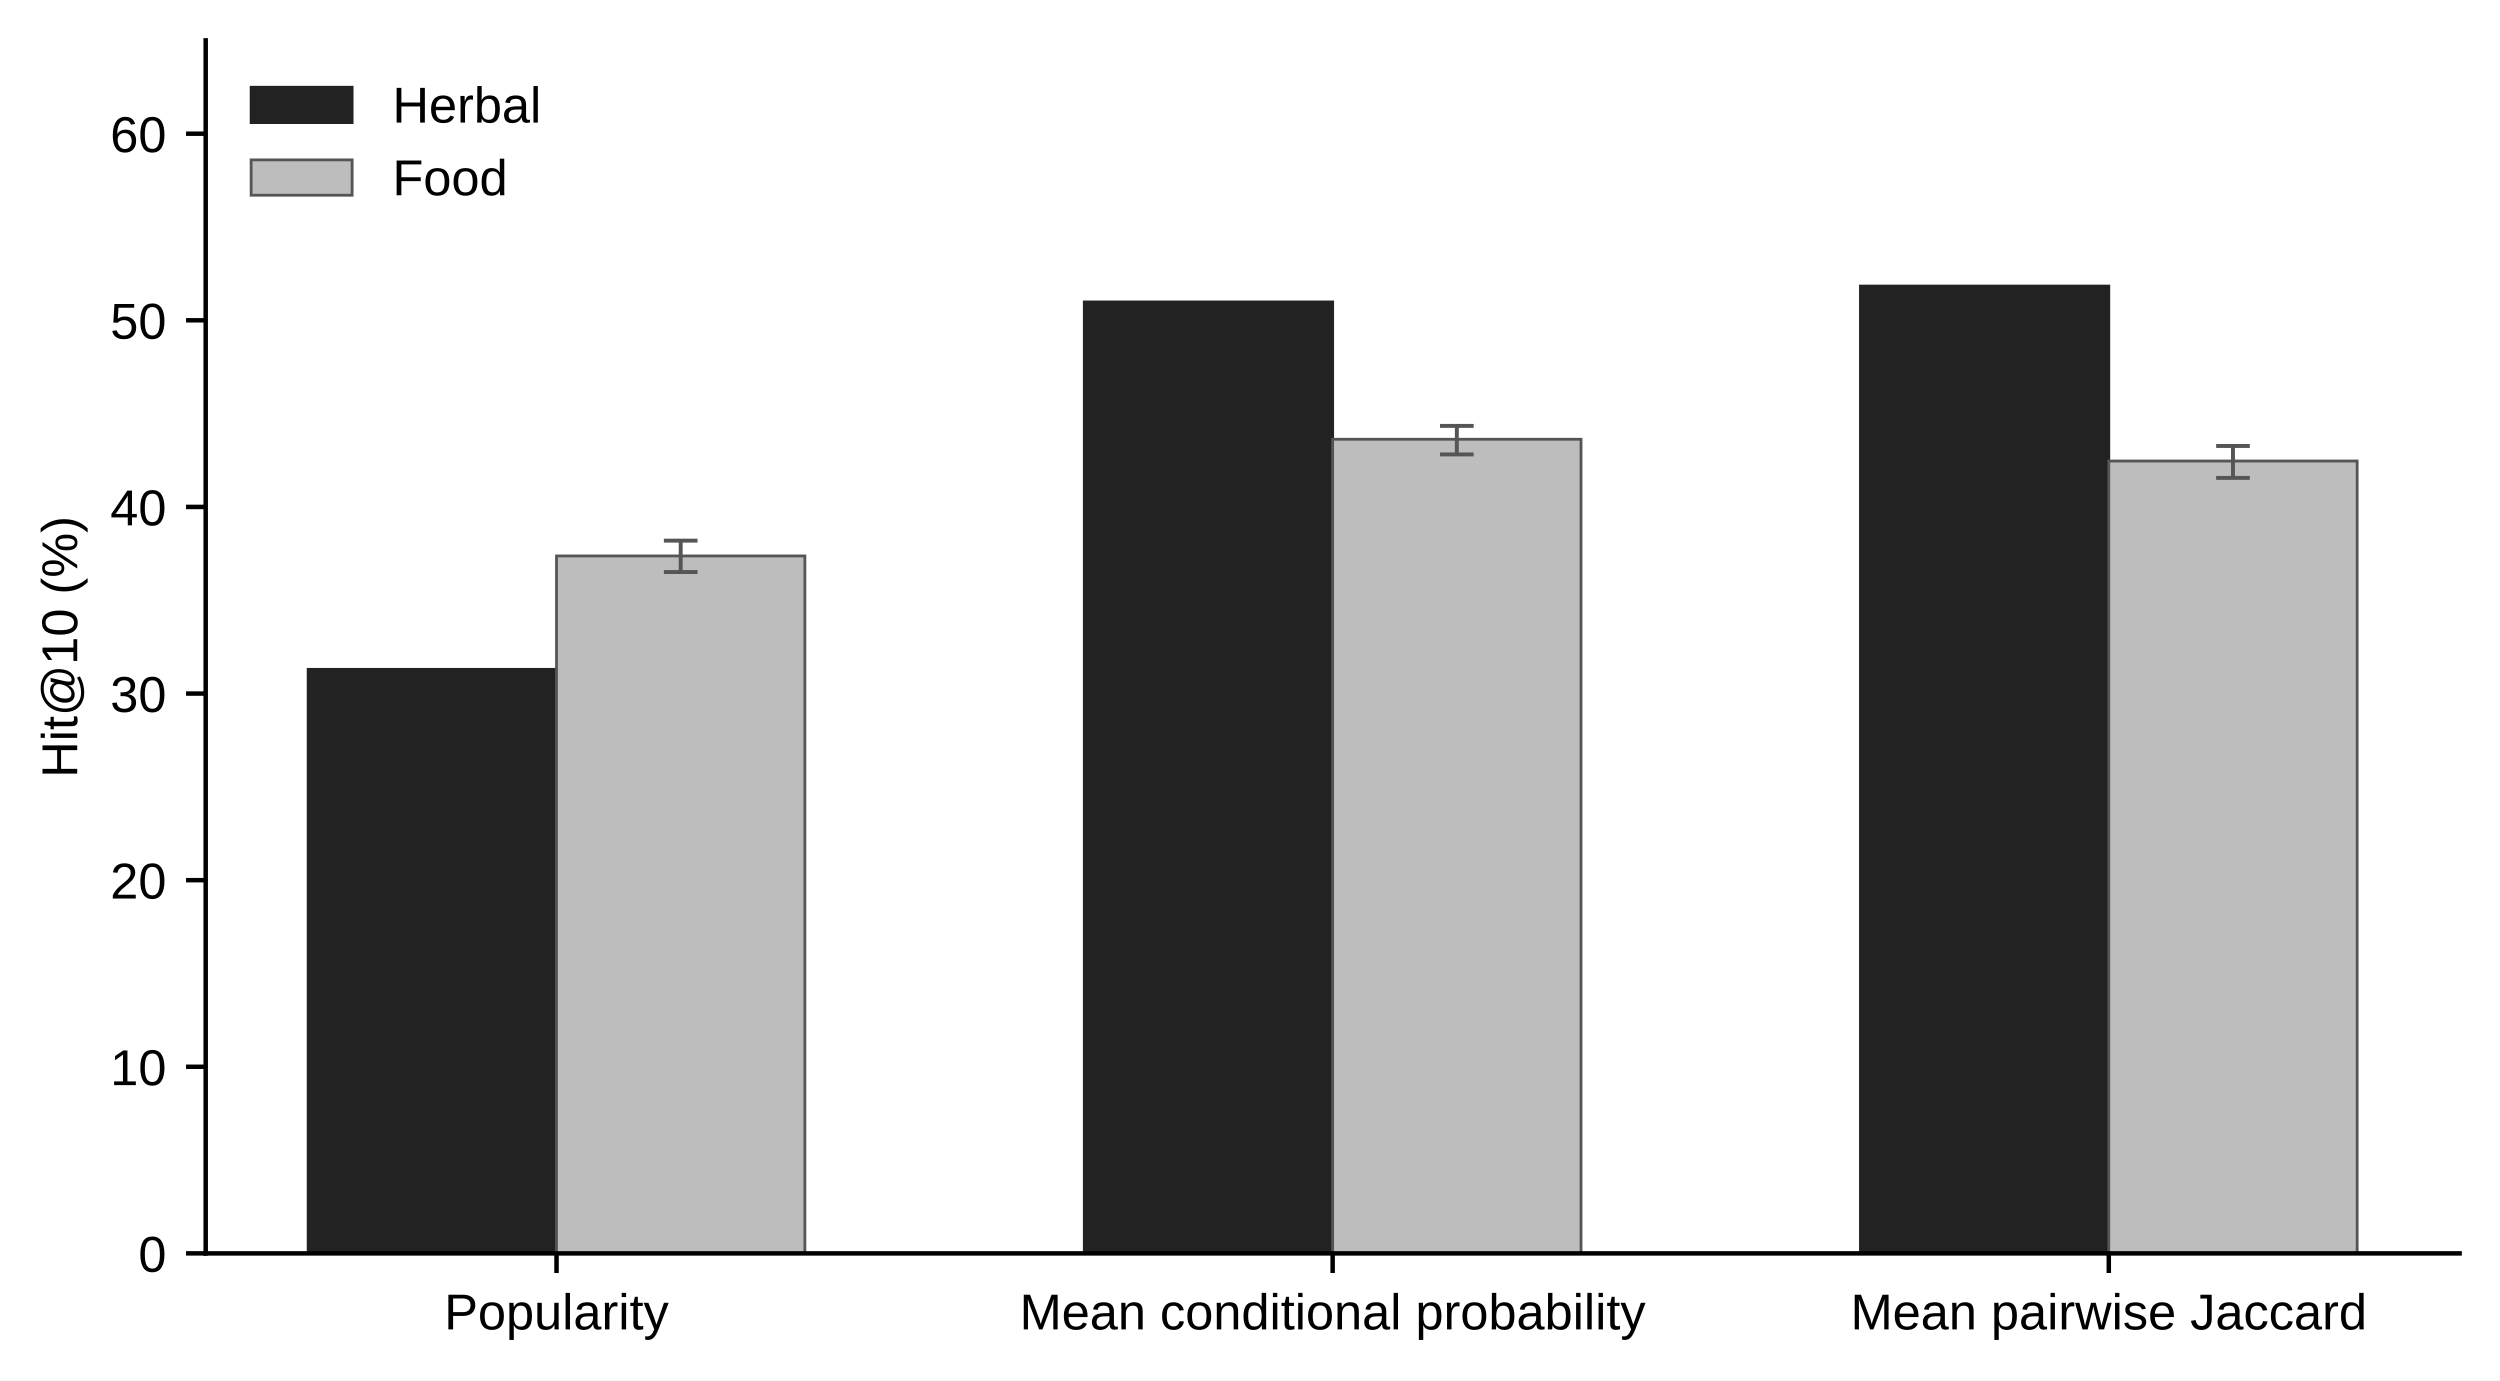
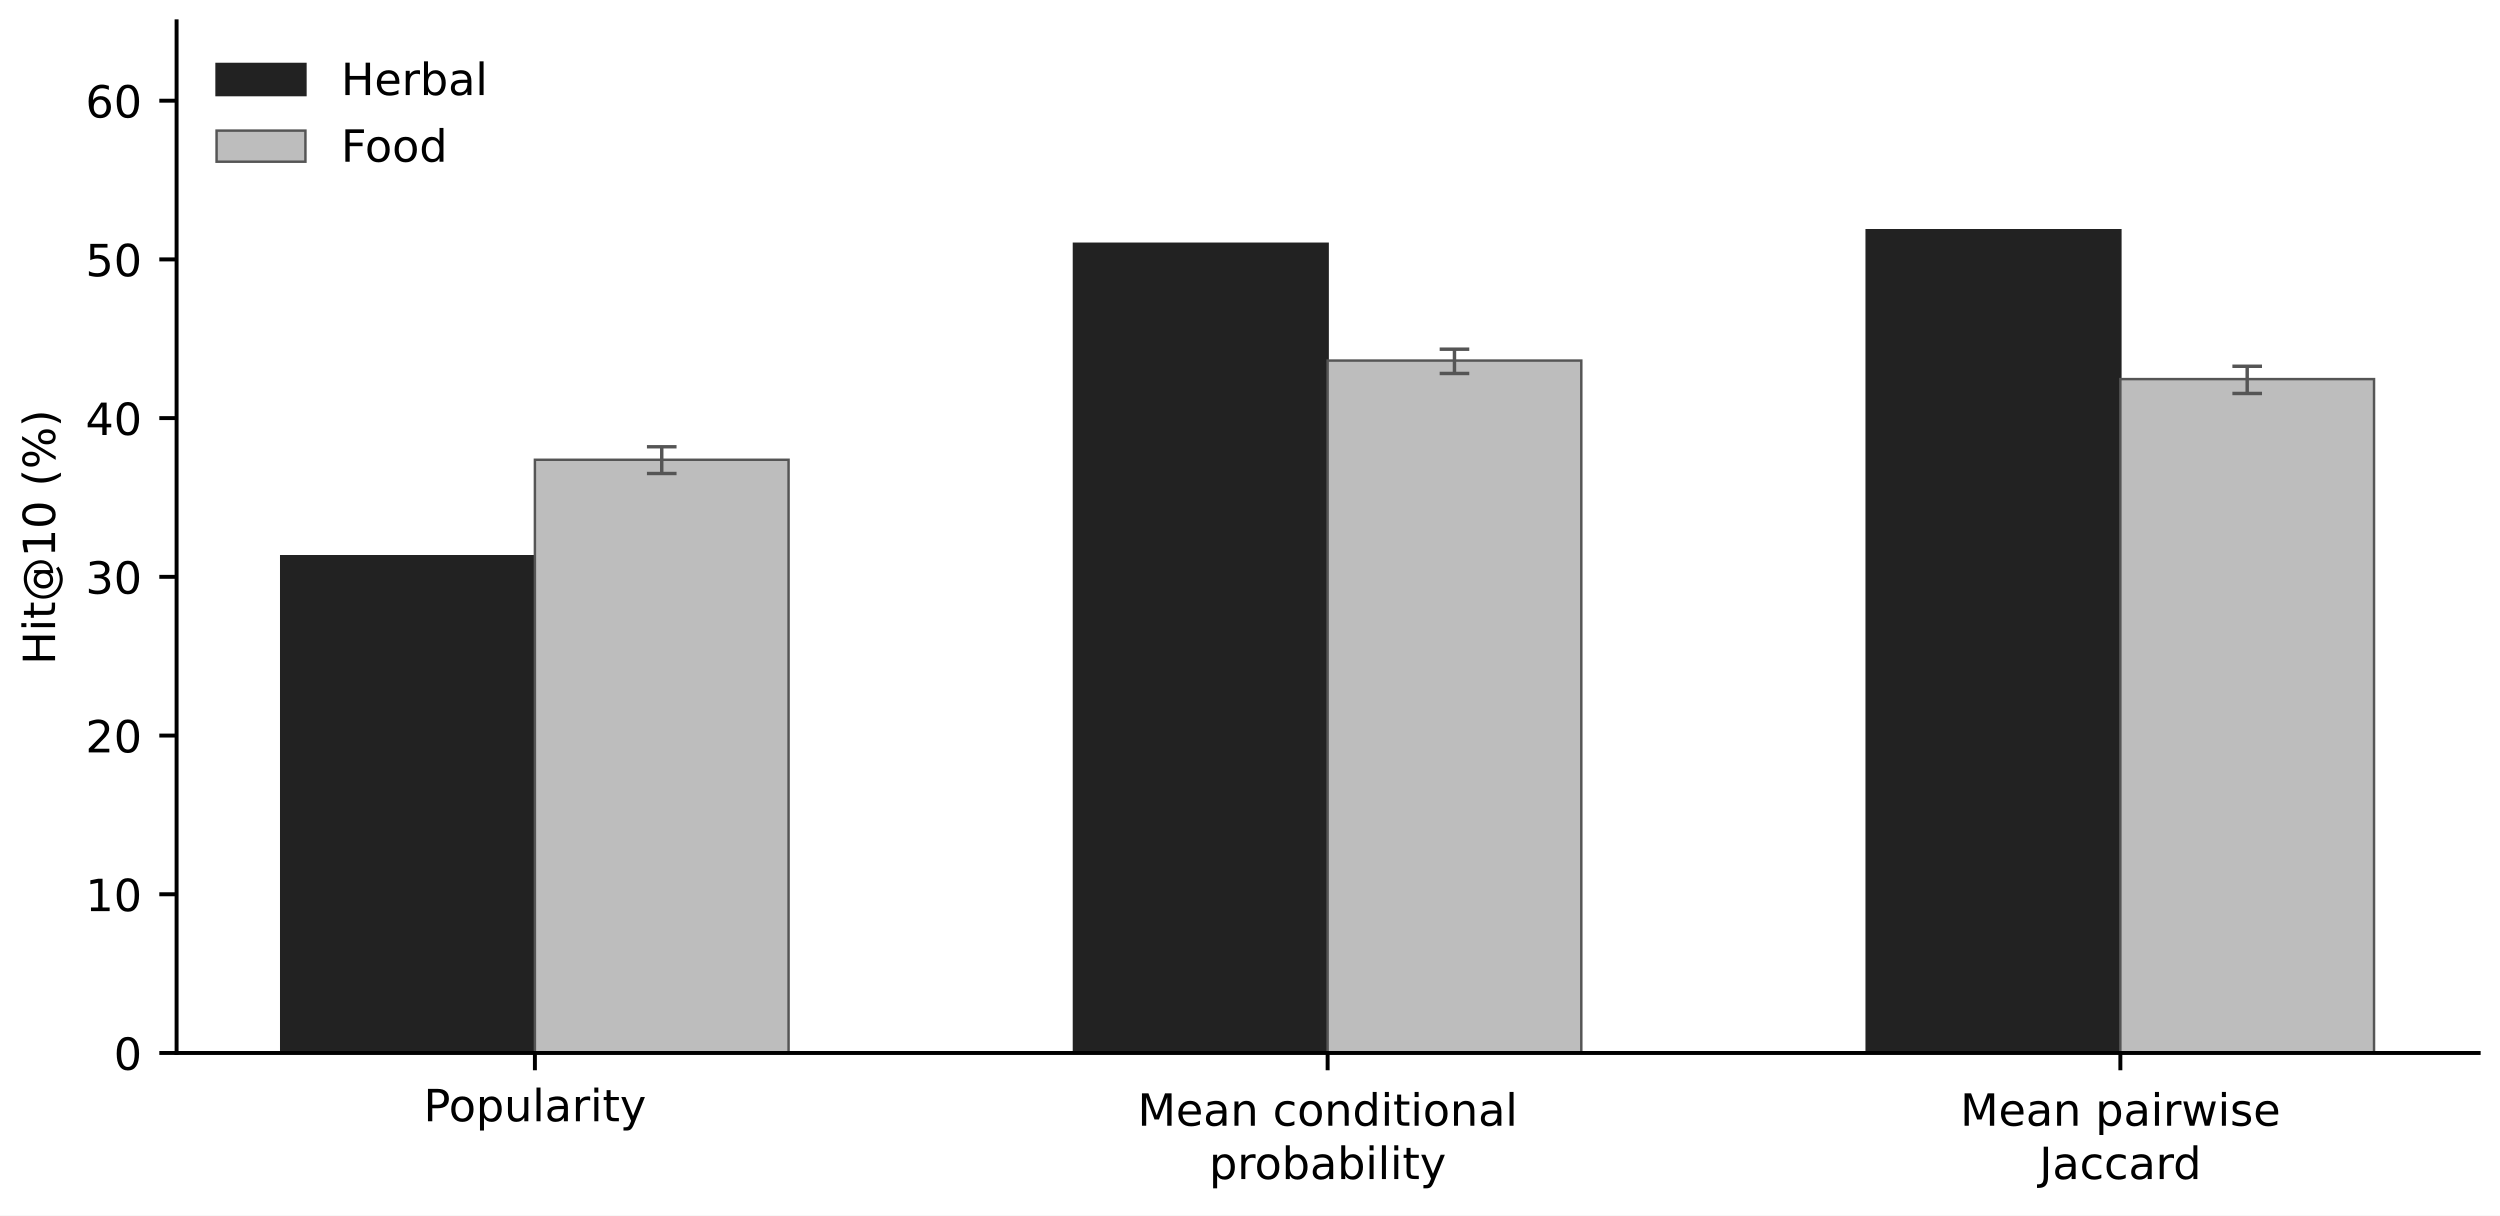
- <svg xmlns="http://www.w3.org/2000/svg" xmlns:xlink="http://www.w3.org/1999/xlink" width="445.625pt" height="246.062pt" viewBox="0 0 445.625 246.062" version="1.1">
+ <svg xmlns="http://www.w3.org/2000/svg" xmlns:xlink="http://www.w3.org/1999/xlink" width="506.451pt" height="246.237pt" viewBox="0 0 506.451 246.237" version="1.1">
  <defs>
    <style type="text/css">*{stroke-linejoin: round; stroke-linecap: butt}</style>
  </defs>
  <g id="figure_1">
    <g id="patch_1">
-       <path d="M 0 246.062 L 445.625 246.062 L 445.625 0 L 0 0 z " style="fill: #ffffff" />
+       <path d="M 0 246.237 L 506.451 246.237 L 506.451 0 L 0 0 z " style="fill: #ffffff" />
    </g>
    <g id="axes_1">
      <g id="patch_2">
-         <path d="M 36.665 223.416 L 438.425 223.416 L 438.425 7.2 L 36.665 7.2 z " style="fill: #ffffff" />
+         <path d="M 35.773 213.312 L 502.131 213.312 L 502.131 4.32 L 35.773 4.32 z " style="fill: #ffffff" />
      </g>
      <g id="patch_3">
-         <path d="M 54.927 223.416 L 99.198 223.416 L 99.198 119.305 L 54.927 119.305 z " clip-path="url(#p680ab09332)" style="fill: #222222; stroke: #222222; stroke-width: 0.5; stroke-linejoin: miter" />
+         <path d="M 56.971 213.312 L 108.361 213.312 L 108.361 112.68 L 56.971 112.68 z " clip-path="url(#pc0a58410a5)" style="fill: #222222; stroke: #222222; stroke-width: 0.5; stroke-linejoin: miter" />
      </g>
      <g id="patch_4">
-         <path d="M 193.274 223.416 L 237.545 223.416 L 237.545 53.825 L 193.274 53.825 z " clip-path="url(#p680ab09332)" style="fill: #222222; stroke: #222222; stroke-width: 0.5; stroke-linejoin: miter" />
+         <path d="M 217.563 213.312 L 268.952 213.312 L 268.952 49.388 L 217.563 49.388 z " clip-path="url(#pc0a58410a5)" style="fill: #222222; stroke: #222222; stroke-width: 0.5; stroke-linejoin: miter" />
      </g>
      <g id="patch_5">
-         <path d="M 331.622 223.416 L 375.893 223.416 L 375.893 50.99 L 331.622 50.99 z " clip-path="url(#p680ab09332)" style="fill: #222222; stroke: #222222; stroke-width: 0.5; stroke-linejoin: miter" />
+         <path d="M 378.154 213.312 L 429.544 213.312 L 429.544 46.647 L 378.154 46.647 z " clip-path="url(#pc0a58410a5)" style="fill: #222222; stroke: #222222; stroke-width: 0.5; stroke-linejoin: miter" />
      </g>
      <g id="patch_6">
-         <path d="M 99.198 223.416 L 143.469 223.416 L 143.469 99.093 L 99.198 99.093 z " clip-path="url(#p680ab09332)" style="fill: #bdbdbd; stroke: #555555; stroke-width: 0.5; stroke-linejoin: miter" />
+         <path d="M 108.361 213.312 L 159.75 213.312 L 159.75 93.143 L 108.361 93.143 z " clip-path="url(#pc0a58410a5)" style="fill: #bdbdbd; stroke: #555555; stroke-width: 0.5; stroke-linejoin: miter" />
      </g>
      <g id="patch_7">
-         <path d="M 237.545 223.416 L 281.817 223.416 L 281.817 78.304 L 237.545 78.304 z " clip-path="url(#p680ab09332)" style="fill: #bdbdbd; stroke: #555555; stroke-width: 0.5; stroke-linejoin: miter" />
+         <path d="M 268.952 213.312 L 320.341 213.312 L 320.341 73.049 L 268.952 73.049 z " clip-path="url(#pc0a58410a5)" style="fill: #bdbdbd; stroke: #555555; stroke-width: 0.5; stroke-linejoin: miter" />
      </g>
      <g id="patch_8">
-         <path d="M 375.893 223.416 L 420.164 223.416 L 420.164 82.179 L 375.893 82.179 z " clip-path="url(#p680ab09332)" style="fill: #bdbdbd; stroke: #555555; stroke-width: 0.5; stroke-linejoin: miter" />
+         <path d="M 429.544 213.312 L 480.933 213.312 L 480.933 76.794 L 429.544 76.794 z " clip-path="url(#pc0a58410a5)" style="fill: #bdbdbd; stroke: #555555; stroke-width: 0.5; stroke-linejoin: miter" />
      </g>
      <g id="matplotlib.axis_1">
        <g id="xtick_1">
          <g id="line2d_1">
            <defs>
              <path id="mbc4b600197" d="M 0 0 L 0 3.5 " style="stroke: #000000; stroke-width: 0.8" />
            </defs>
            <g>
-               <use xlink:href="#mbc4b600197" x="99.198" y="223.416" style="stroke: #000000; stroke-width: 0.8" />
+               <use xlink:href="#mbc4b600197" x="108.361" y="213.312" style="stroke: #000000; stroke-width: 0.8" />
            </g>
          </g>
          <g id="text_1">
-             <text style="font-size: 9px; font-family: 'Arial', 'Helvetica', 'DejaVu Sans', sans-serif; text-anchor: middle" x="99.198" y="236.968" transform="rotate(-0 99.19836 236.9682)">Popularity</text>
+             <text style="font-size: 9px; font-family: 'DejaVu Sans', sans-serif; text-anchor: middle" x="108.361" y="227.151" transform="rotate(-0 108.3606 227.1509)">Popularity</text>
          </g>
        </g>
        <g id="xtick_2">
          <g id="line2d_2">
            <g>
-               <use xlink:href="#mbc4b600197" x="237.545" y="223.416" style="stroke: #000000; stroke-width: 0.8" />
+               <use xlink:href="#mbc4b600197" x="268.952" y="213.312" style="stroke: #000000; stroke-width: 0.8" />
            </g>
          </g>
          <g id="text_2">
-             <text style="font-size: 9px; font-family: 'Arial', 'Helvetica', 'DejaVu Sans', sans-serif; text-anchor: middle" x="237.545" y="236.968" transform="rotate(-0 237.5455 236.9682)">Mean conditional probability</text>
+             <text style="font-size: 9px; font-family: 'DejaVu Sans', sans-serif" transform="translate(230.4469 228.0517)">Mean conditional</text>
+             <text style="font-size: 9px; font-family: 'DejaVu Sans', sans-serif" transform="translate(244.9418 238.8542)">probability</text>
          </g>
        </g>
        <g id="xtick_3">
          <g id="line2d_3">
            <g>
-               <use xlink:href="#mbc4b600197" x="375.893" y="223.416" style="stroke: #000000; stroke-width: 0.8" />
+               <use xlink:href="#mbc4b600197" x="429.544" y="213.312" style="stroke: #000000; stroke-width: 0.8" />
            </g>
          </g>
          <g id="text_3">
-             <text style="font-size: 9px; font-family: 'Arial', 'Helvetica', 'DejaVu Sans', sans-serif; text-anchor: middle" x="375.893" y="236.968" transform="rotate(-0 375.8926 236.9682)">Mean pairwise Jaccard</text>
+             <text style="font-size: 9px; font-family: 'DejaVu Sans', sans-serif" transform="translate(397.0945 228.0517)">Mean pairwise</text>
+             <text style="font-size: 9px; font-family: 'DejaVu Sans', sans-serif" transform="translate(413.1243 238.8542)">Jaccard</text>
          </g>
        </g>
      </g>
      <g id="matplotlib.axis_2">
        <g id="ytick_1">
          <g id="line2d_4">
            <defs>
              <path id="m62ca417565" d="M 0 0 L -3.5 0 " style="stroke: #000000; stroke-width: 0.8" />
            </defs>
            <g>
-               <use xlink:href="#m62ca417565" x="36.665" y="223.416" style="stroke: #000000; stroke-width: 0.8" />
+               <use xlink:href="#m62ca417565" x="35.773" y="213.312" style="stroke: #000000; stroke-width: 0.8" />
            </g>
          </g>
          <g id="text_4">
-             <text style="font-size: 9px; font-family: 'Arial', 'Helvetica', 'DejaVu Sans', sans-serif; text-anchor: end" x="29.665" y="226.692" transform="rotate(-0 29.66547 226.6921)">0</text>
+             <text style="font-size: 9px; font-family: 'DejaVu Sans', sans-serif; text-anchor: end" x="28.773" y="216.731" transform="rotate(-0 28.7732 216.7312)">0</text>
          </g>
        </g>
        <g id="ytick_2">
          <g id="line2d_5">
            <g>
-               <use xlink:href="#m62ca417565" x="36.665" y="190.152" style="stroke: #000000; stroke-width: 0.8" />
+               <use xlink:href="#m62ca417565" x="35.773" y="181.16" style="stroke: #000000; stroke-width: 0.8" />
            </g>
          </g>
          <g id="text_5">
-             <text style="font-size: 9px; font-family: 'Arial', 'Helvetica', 'DejaVu Sans', sans-serif; text-anchor: end" x="29.665" y="193.428" transform="rotate(-0 29.66547 193.4281)">10</text>
+             <text style="font-size: 9px; font-family: 'DejaVu Sans', sans-serif; text-anchor: end" x="28.773" y="184.579" transform="rotate(-0 28.7732 184.5786)">10</text>
          </g>
        </g>
        <g id="ytick_3">
          <g id="line2d_6">
            <g>
-               <use xlink:href="#m62ca417565" x="36.665" y="156.888" style="stroke: #000000; stroke-width: 0.8" />
+               <use xlink:href="#m62ca417565" x="35.773" y="149.007" style="stroke: #000000; stroke-width: 0.8" />
            </g>
          </g>
          <g id="text_6">
-             <text style="font-size: 9px; font-family: 'Arial', 'Helvetica', 'DejaVu Sans', sans-serif; text-anchor: end" x="29.665" y="160.164" transform="rotate(-0 29.66547 160.1641)">20</text>
+             <text style="font-size: 9px; font-family: 'DejaVu Sans', sans-serif; text-anchor: end" x="28.773" y="152.426" transform="rotate(-0 28.7732 152.4259)">20</text>
          </g>
        </g>
        <g id="ytick_4">
          <g id="line2d_7">
            <g>
-               <use xlink:href="#m62ca417565" x="36.665" y="123.624" style="stroke: #000000; stroke-width: 0.8" />
+               <use xlink:href="#m62ca417565" x="35.773" y="116.854" style="stroke: #000000; stroke-width: 0.8" />
            </g>
          </g>
          <g id="text_7">
-             <text style="font-size: 9px; font-family: 'Arial', 'Helvetica', 'DejaVu Sans', sans-serif; text-anchor: end" x="29.665" y="126.9" transform="rotate(-0 29.66547 126.9001)">30</text>
+             <text style="font-size: 9px; font-family: 'DejaVu Sans', sans-serif; text-anchor: end" x="28.773" y="120.273" transform="rotate(-0 28.7732 120.2732)">30</text>
          </g>
        </g>
        <g id="ytick_5">
          <g id="line2d_8">
            <g>
-               <use xlink:href="#m62ca417565" x="36.665" y="90.36" style="stroke: #000000; stroke-width: 0.8" />
+               <use xlink:href="#m62ca417565" x="35.773" y="84.702" style="stroke: #000000; stroke-width: 0.8" />
            </g>
          </g>
          <g id="text_8">
-             <text style="font-size: 9px; font-family: 'Arial', 'Helvetica', 'DejaVu Sans', sans-serif; text-anchor: end" x="29.665" y="93.636" transform="rotate(-0 29.66547 93.63612)">40</text>
+             <text style="font-size: 9px; font-family: 'DejaVu Sans', sans-serif; text-anchor: end" x="28.773" y="88.121" transform="rotate(-0 28.7732 88.12059)">40</text>
          </g>
        </g>
        <g id="ytick_6">
          <g id="line2d_9">
            <g>
-               <use xlink:href="#m62ca417565" x="36.665" y="57.096" style="stroke: #000000; stroke-width: 0.8" />
+               <use xlink:href="#m62ca417565" x="35.773" y="52.549" style="stroke: #000000; stroke-width: 0.8" />
            </g>
          </g>
          <g id="text_9">
-             <text style="font-size: 9px; font-family: 'Arial', 'Helvetica', 'DejaVu Sans', sans-serif; text-anchor: end" x="29.665" y="60.372" transform="rotate(-0 29.66547 60.37212)">50</text>
+             <text style="font-size: 9px; font-family: 'DejaVu Sans', sans-serif; text-anchor: end" x="28.773" y="55.968" transform="rotate(-0 28.7732 55.96793)">50</text>
          </g>
        </g>
        <g id="ytick_7">
          <g id="line2d_10">
            <g>
-               <use xlink:href="#m62ca417565" x="36.665" y="23.832" style="stroke: #000000; stroke-width: 0.8" />
+               <use xlink:href="#m62ca417565" x="35.773" y="20.396" style="stroke: #000000; stroke-width: 0.8" />
            </g>
          </g>
          <g id="text_10">
-             <text style="font-size: 9px; font-family: 'Arial', 'Helvetica', 'DejaVu Sans', sans-serif; text-anchor: end" x="29.665" y="27.108" transform="rotate(-0 29.66547 27.10812)">60</text>
+             <text style="font-size: 9px; font-family: 'DejaVu Sans', sans-serif; text-anchor: end" x="28.773" y="23.815" transform="rotate(-0 28.7732 23.81527)">60</text>
          </g>
        </g>
        <g id="text_11">
-           <text style="font-size: 9px; font-family: 'Arial', 'Helvetica', 'DejaVu Sans', sans-serif; text-anchor: middle" x="13.762" y="115.308" transform="rotate(-90 13.76156 115.308)">Hit@10 (%)</text>
+           <text style="font-size: 9px; font-family: 'DejaVu Sans', sans-serif; text-anchor: middle" x="11.159" y="108.816" transform="rotate(-90 11.15859 108.8161)">Hit@10 (%)</text>
        </g>
      </g>
      <g id="LineCollection_1">
-         <path d="M 121.334 101.967 L 121.334 96.365 " clip-path="url(#p680ab09332)" style="fill: none; stroke: #555555; stroke-width: 0.7" />
-         <path d="M 259.681 81 L 259.681 75.92 " clip-path="url(#p680ab09332)" style="fill: none; stroke: #555555; stroke-width: 0.7" />
-         <path d="M 398.028 85.189 L 398.028 79.495 " clip-path="url(#p680ab09332)" style="fill: none; stroke: #555555; stroke-width: 0.7" />
+         <path d="M 134.055 95.921 L 134.055 90.506 " clip-path="url(#pc0a58410a5)" style="fill: none; stroke: #555555; stroke-width: 0.7" />
+         <path d="M 294.647 75.655 L 294.647 70.744 " clip-path="url(#pc0a58410a5)" style="fill: none; stroke: #555555; stroke-width: 0.7" />
+         <path d="M 455.238 79.704 L 455.238 74.2 " clip-path="url(#pc0a58410a5)" style="fill: none; stroke: #555555; stroke-width: 0.7" />
      </g>
      <g id="line2d_11">
        <defs>
          <path id="m9f98145ba5" d="M 3 0 L -3 -0 " style="stroke: #555555; stroke-width: 0.7" />
        </defs>
-         <g clip-path="url(#p680ab09332)">
-           <use xlink:href="#m9f98145ba5" x="121.334" y="101.967" style="fill: #1f77b4; stroke: #555555; stroke-width: 0.7" />
-           <use xlink:href="#m9f98145ba5" x="259.681" y="81" style="fill: #1f77b4; stroke: #555555; stroke-width: 0.7" />
-           <use xlink:href="#m9f98145ba5" x="398.028" y="85.189" style="fill: #1f77b4; stroke: #555555; stroke-width: 0.7" />
+         <g clip-path="url(#pc0a58410a5)">
+           <use xlink:href="#m9f98145ba5" x="134.055" y="95.921" style="fill: #1f77b4; stroke: #555555; stroke-width: 0.7" />
+           <use xlink:href="#m9f98145ba5" x="294.647" y="75.655" style="fill: #1f77b4; stroke: #555555; stroke-width: 0.7" />
+           <use xlink:href="#m9f98145ba5" x="455.238" y="79.704" style="fill: #1f77b4; stroke: #555555; stroke-width: 0.7" />
        </g>
      </g>
      <g id="line2d_12">
-         <g clip-path="url(#p680ab09332)">
-           <use xlink:href="#m9f98145ba5" x="121.334" y="96.365" style="fill: #1f77b4; stroke: #555555; stroke-width: 0.7" />
-           <use xlink:href="#m9f98145ba5" x="259.681" y="75.92" style="fill: #1f77b4; stroke: #555555; stroke-width: 0.7" />
-           <use xlink:href="#m9f98145ba5" x="398.028" y="79.495" style="fill: #1f77b4; stroke: #555555; stroke-width: 0.7" />
+         <g clip-path="url(#pc0a58410a5)">
+           <use xlink:href="#m9f98145ba5" x="134.055" y="90.506" style="fill: #1f77b4; stroke: #555555; stroke-width: 0.7" />
+           <use xlink:href="#m9f98145ba5" x="294.647" y="70.744" style="fill: #1f77b4; stroke: #555555; stroke-width: 0.7" />
+           <use xlink:href="#m9f98145ba5" x="455.238" y="74.2" style="fill: #1f77b4; stroke: #555555; stroke-width: 0.7" />
        </g>
      </g>
      <g id="patch_9">
-         <path d="M 36.665 223.416 L 36.665 7.2 " style="fill: none; stroke: #000000; stroke-width: 0.8; stroke-linejoin: miter; stroke-linecap: square" />
+         <path d="M 35.773 213.312 L 35.773 4.32 " style="fill: none; stroke: #000000; stroke-width: 0.8; stroke-linejoin: miter; stroke-linecap: square" />
      </g>
      <g id="patch_10">
-         <path d="M 36.665 223.416 L 438.425 223.416 " style="fill: none; stroke: #000000; stroke-width: 0.8; stroke-linejoin: miter; stroke-linecap: square" />
+         <path d="M 35.773 213.312 L 502.131 213.312 " style="fill: none; stroke: #000000; stroke-width: 0.8; stroke-linejoin: miter; stroke-linecap: square" />
      </g>
      <g id="legend_1">
        <g id="patch_11">
-           <path d="M 44.765 21.852 L 62.765 21.852 L 62.765 15.552 L 44.765 15.552 z " style="fill: #222222; stroke: #222222; stroke-width: 0.5; stroke-linejoin: miter" />
+           <path d="M 43.873 19.259 L 61.873 19.259 L 61.873 12.959 L 43.873 12.959 z " style="fill: #222222; stroke: #222222; stroke-width: 0.5; stroke-linejoin: miter" />
        </g>
        <g id="text_12">
-           <text style="font-size: 9px; font-family: 'Arial', 'Helvetica', 'DejaVu Sans', sans-serif; text-anchor: start" x="69.965" y="21.852" transform="rotate(-0 69.96547 21.85225)">Herbal</text>
+           <text style="font-size: 9px; font-family: 'DejaVu Sans', sans-serif; text-anchor: start" x="69.073" y="19.259" transform="rotate(-0 69.0732 19.25859)">Herbal</text>
        </g>
        <g id="patch_12">
-           <path d="M 44.765 34.799 L 62.765 34.799 L 62.765 28.499 L 44.765 28.499 z " style="fill: #bdbdbd; stroke: #555555; stroke-width: 0.5; stroke-linejoin: miter" />
+           <path d="M 43.873 32.759 L 61.873 32.759 L 61.873 26.459 L 43.873 26.459 z " style="fill: #bdbdbd; stroke: #555555; stroke-width: 0.5; stroke-linejoin: miter" />
        </g>
        <g id="text_13">
-           <text style="font-size: 9px; font-family: 'Arial', 'Helvetica', 'DejaVu Sans', sans-serif; text-anchor: start" x="69.965" y="34.799" transform="rotate(-0 69.96547 34.79854)">Food</text>
+           <text style="font-size: 9px; font-family: 'DejaVu Sans', sans-serif; text-anchor: start" x="69.073" y="32.759" transform="rotate(-0 69.0732 32.7593)">Food</text>
        </g>
      </g>
    </g>
  </g>
  <defs>
-     <clipPath id="p680ab09332">
-       <rect x="36.665" y="7.2" width="401.76" height="216.216" />
+     <clipPath id="pc0a58410a5">
+       <rect x="35.773" y="4.32" width="466.358" height="208.992" />
    </clipPath>
  </defs>
</svg>
